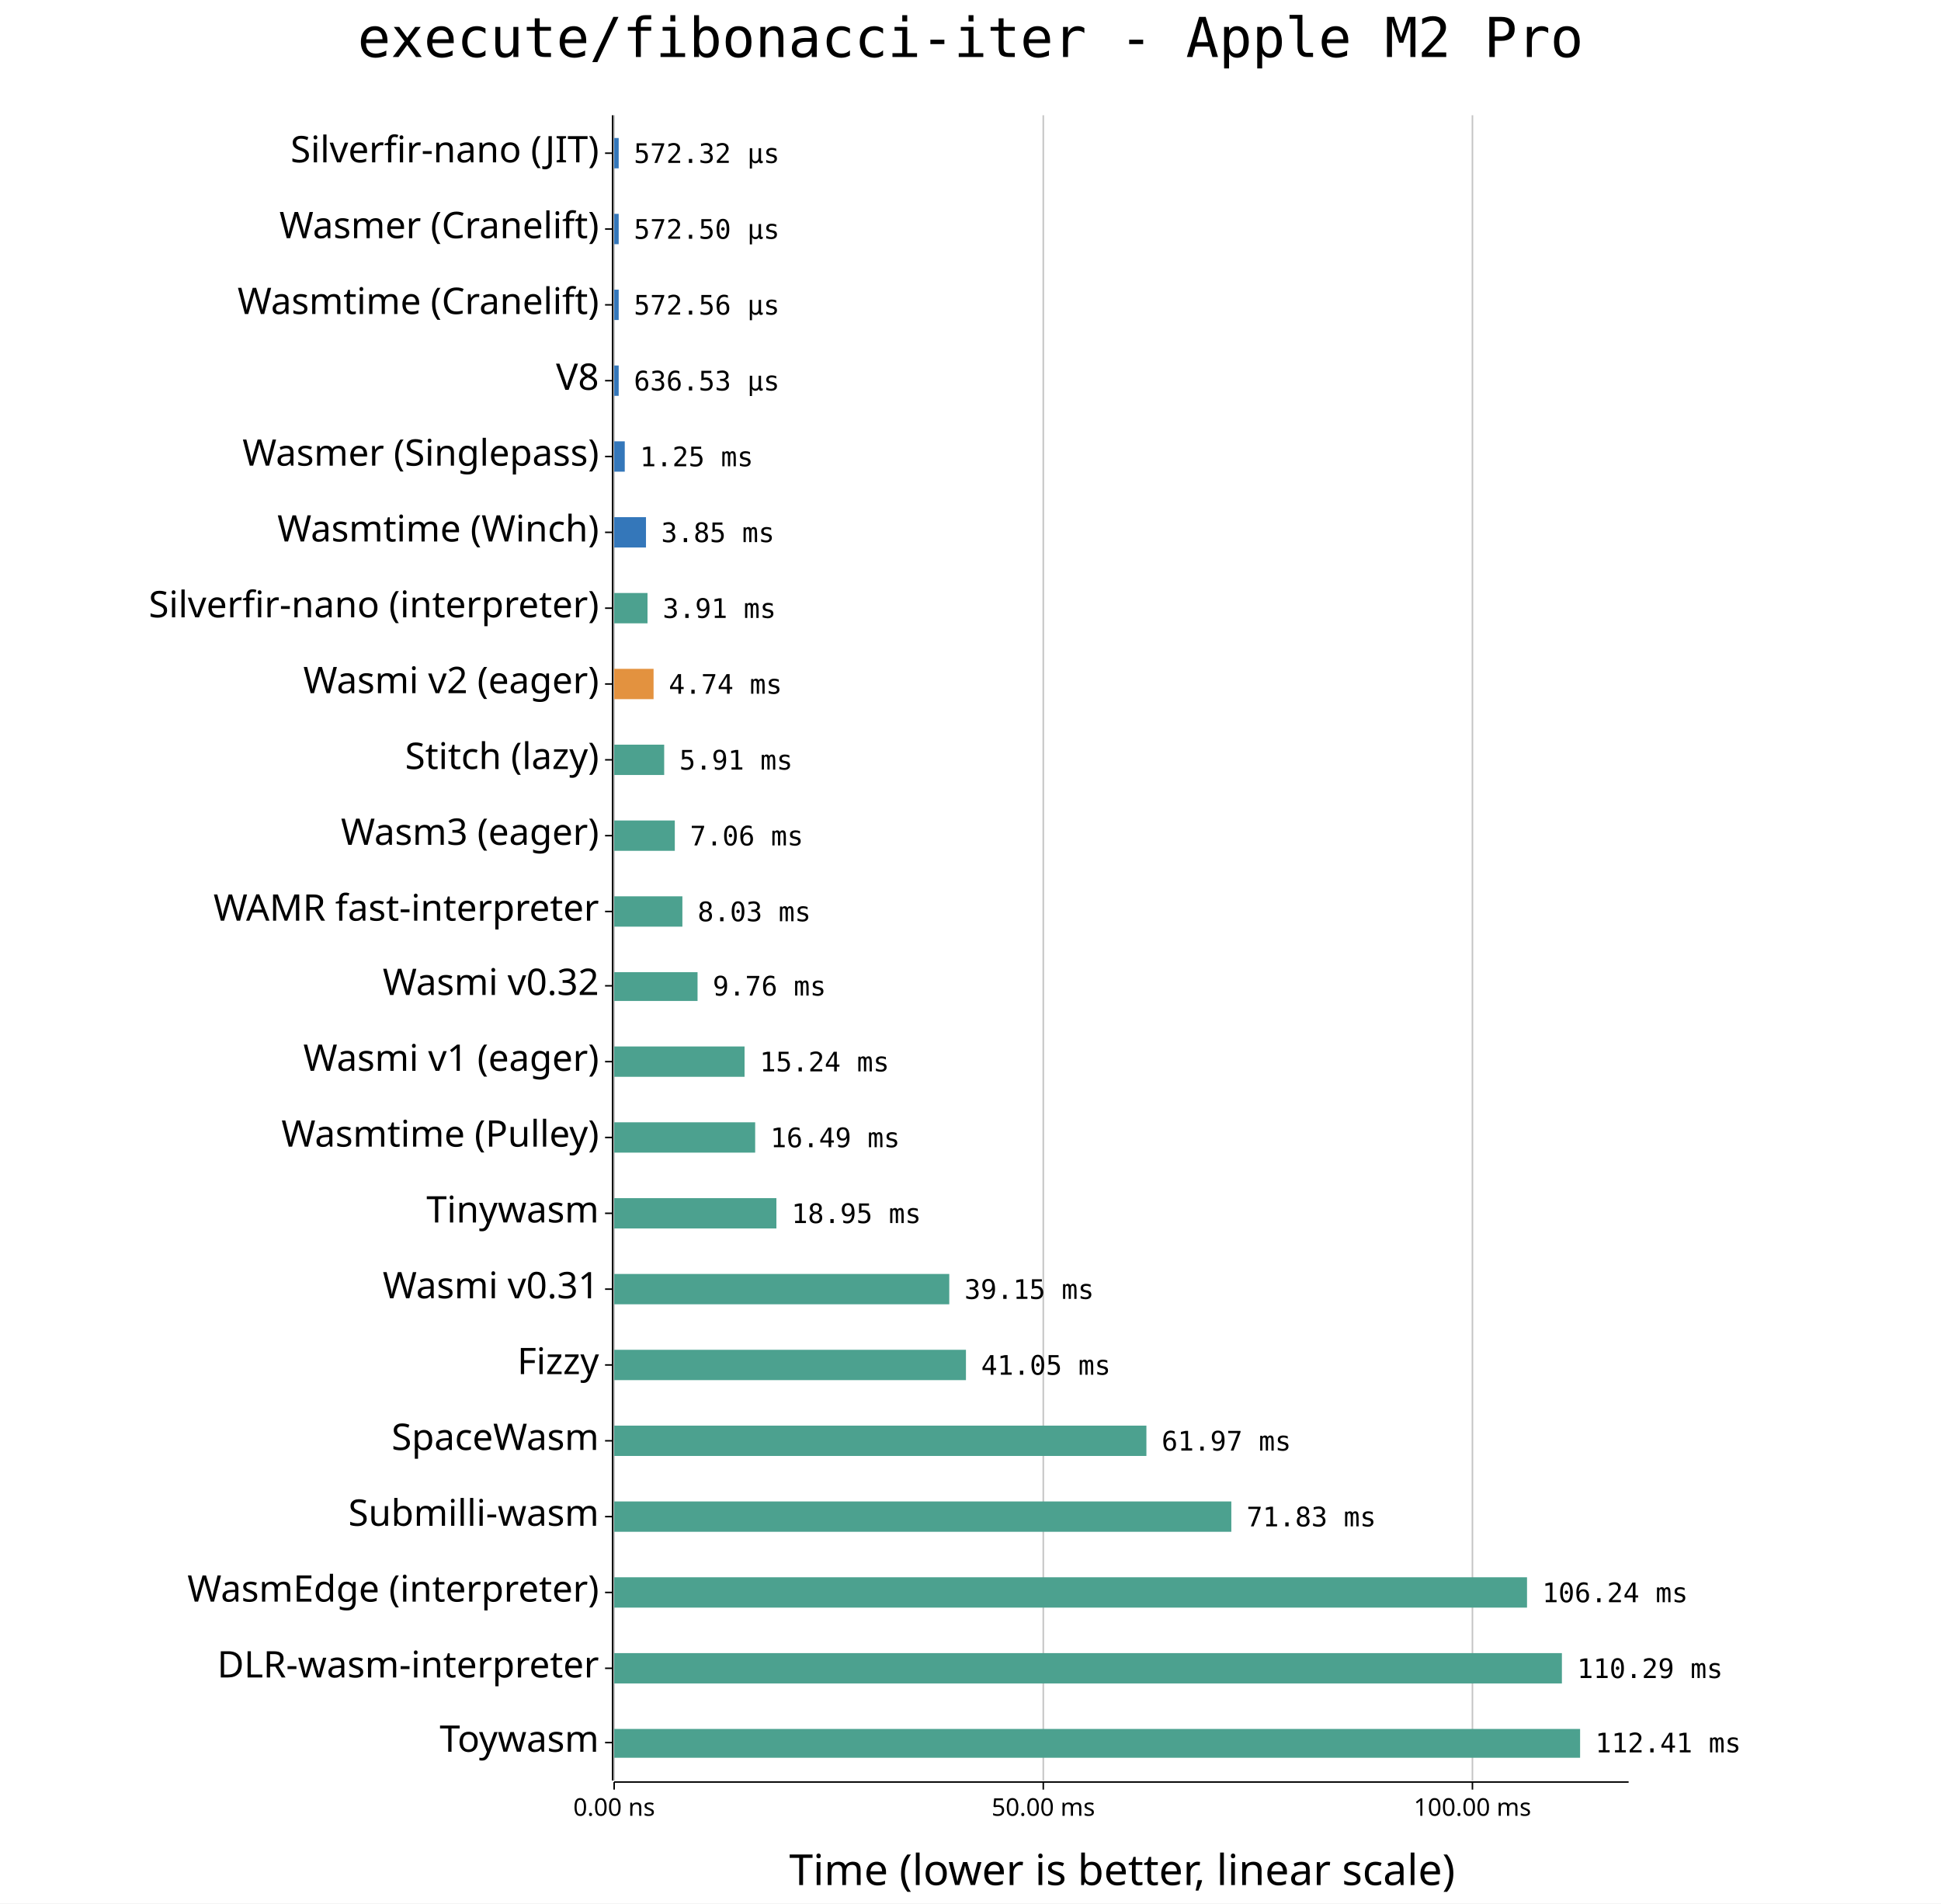
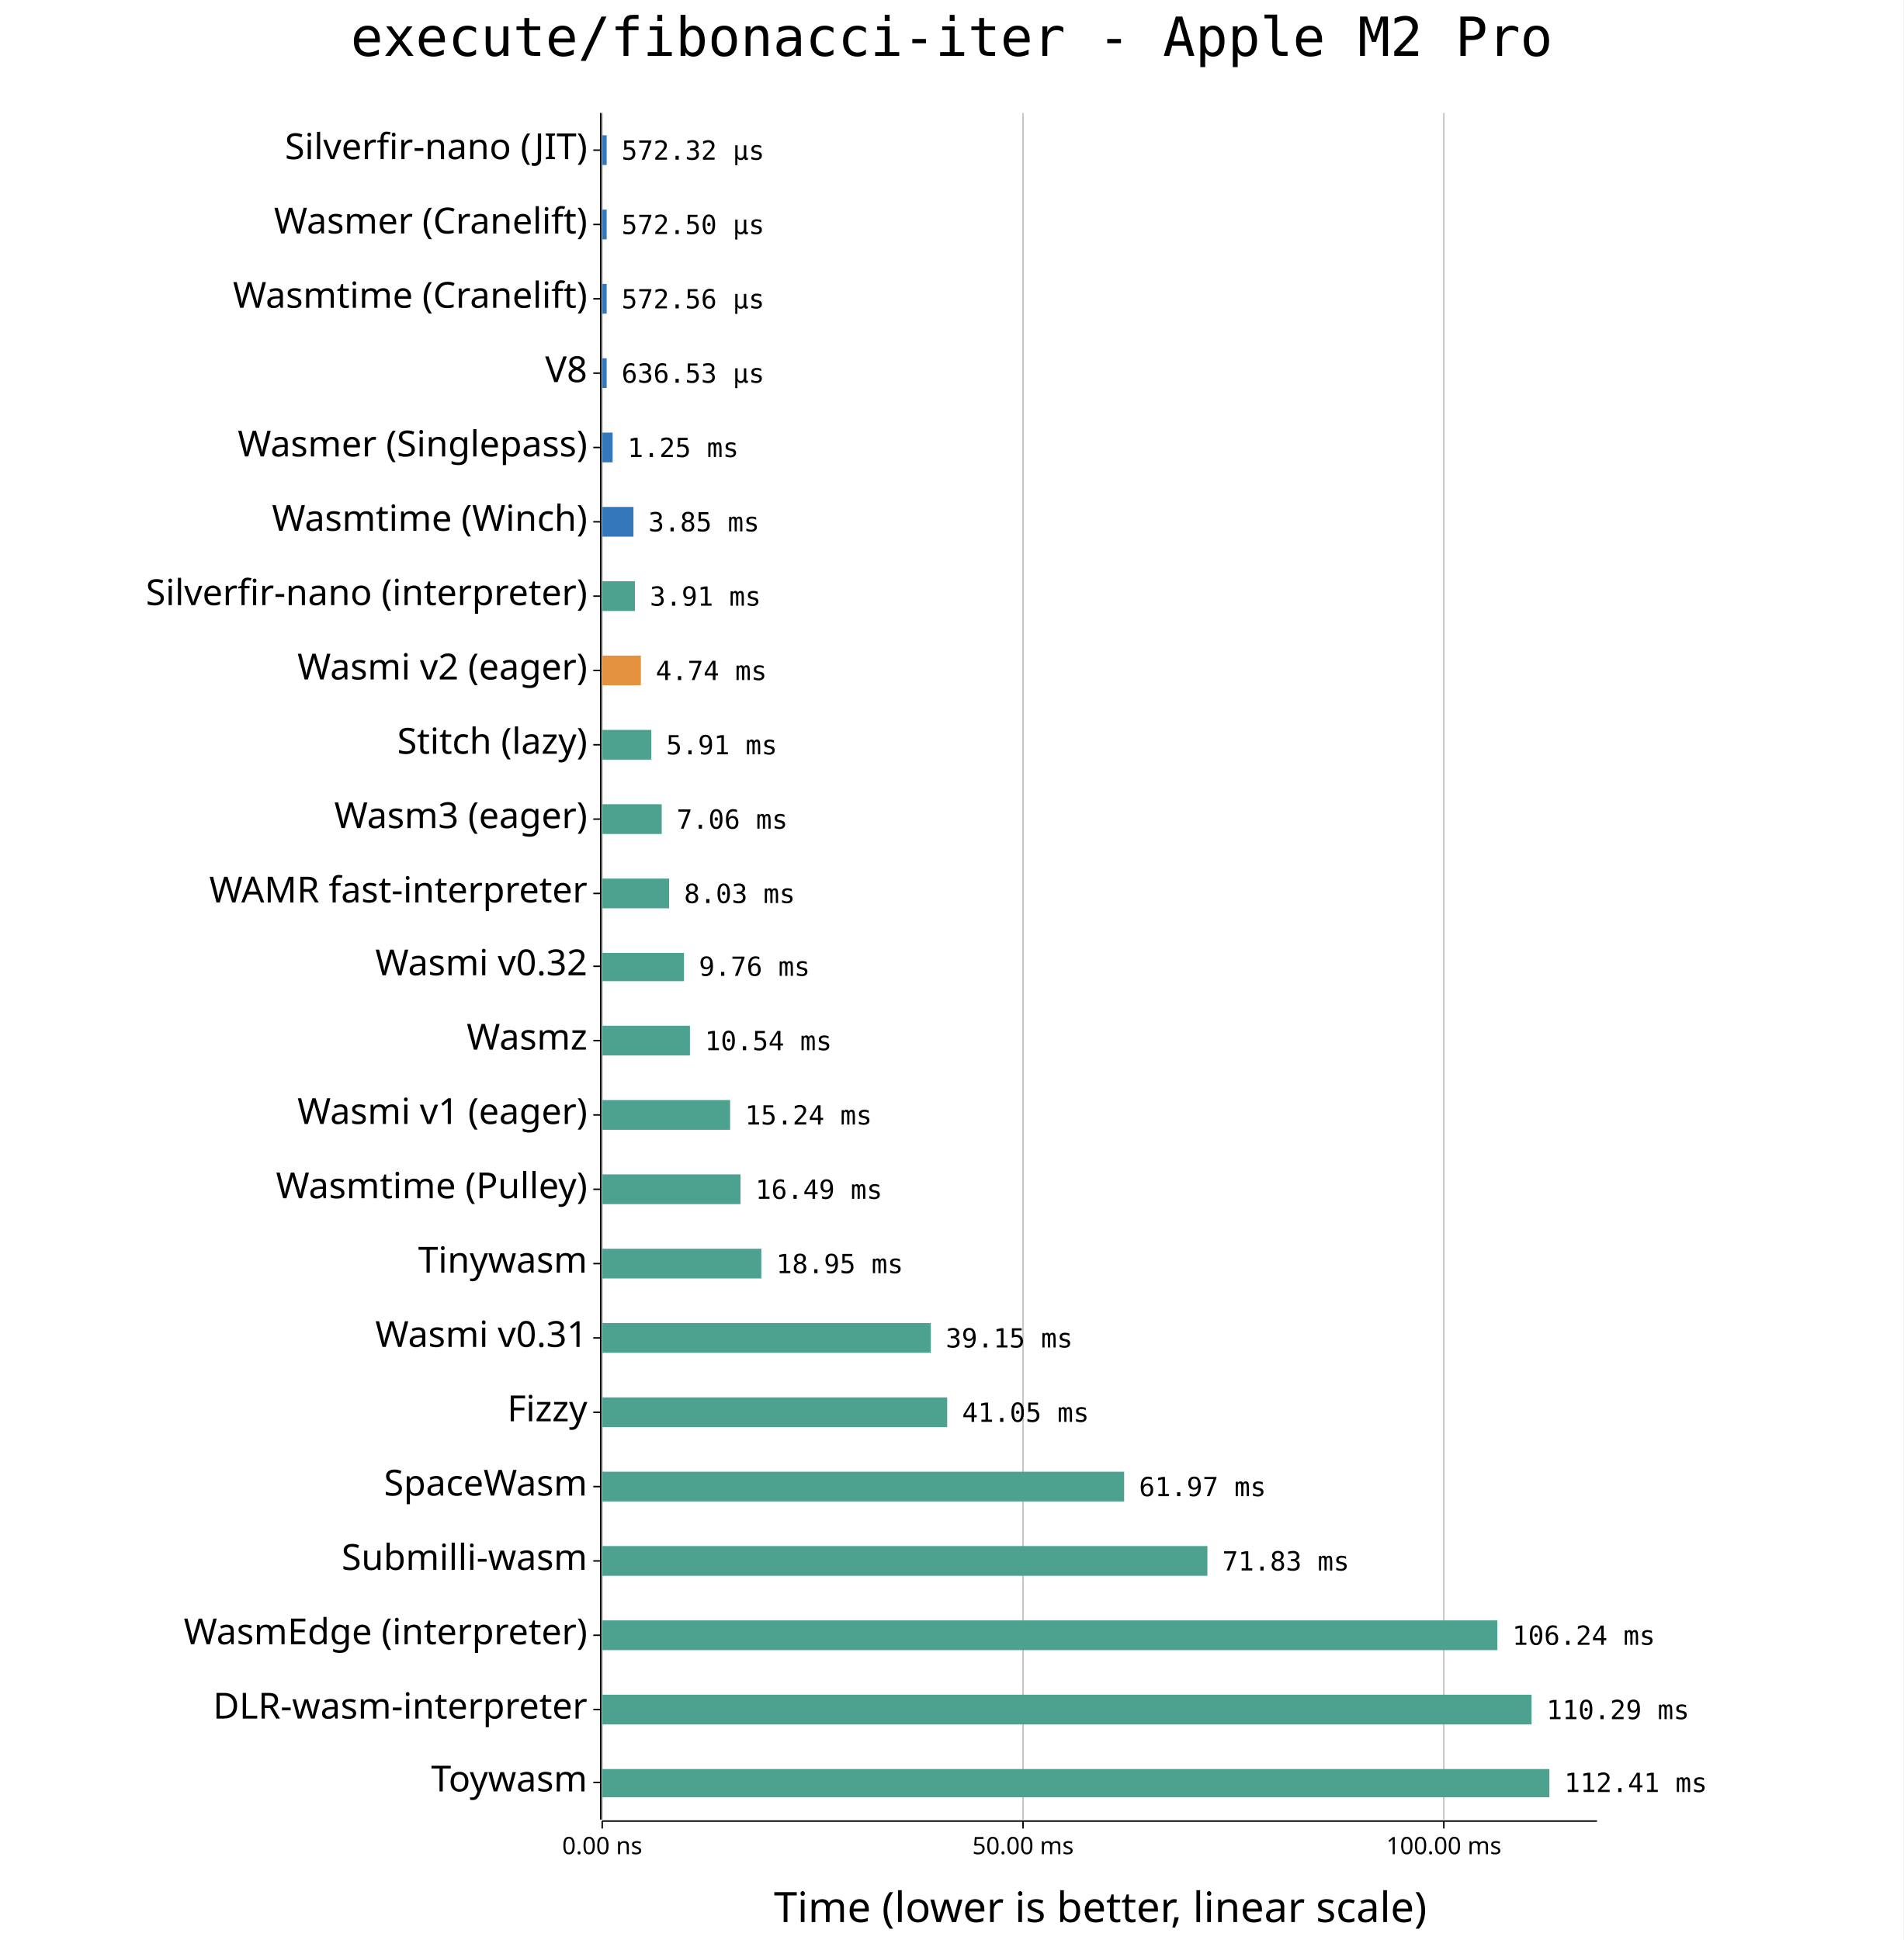
- <svg xmlns="http://www.w3.org/2000/svg" width="1280" height="1255" viewBox="0 0 1280 1255">
-   <rect x="0" y="0" width="1280" height="1255" opacity="1" fill="#FFFFFF" stroke="none" />
+ <svg xmlns="http://www.w3.org/2000/svg" width="1280" height="1305" viewBox="0 0 1280 1305">
+   <rect x="0" y="0" width="1280" height="1305" opacity="1" fill="#FFFFFF" stroke="none" />
  <text x="640" y="10" dy="0.76em" text-anchor="middle" font-family="monospace" font-size="36.29" opacity="1" fill="#000000">
execute/fibonacci-iter - Apple M2 Pro
</text>
-   <line opacity="0.1" stroke="#000000" stroke-width="1" x1="405" y1="1174" x2="405" y2="76" />
-   <line opacity="0.1" stroke="#000000" stroke-width="1" x1="688" y1="1174" x2="688" y2="76" />
-   <line opacity="0.1" stroke="#000000" stroke-width="1" x1="971" y1="1174" x2="971" y2="76" />
-   <text x="5" y="625" dy="0.76em" text-anchor="middle" font-family="sans-serif" font-size="28.226" opacity="1" fill="#000000" transform="rotate(270, 5, 625)">
+   <line opacity="0.1" stroke="#000000" stroke-width="1" x1="405" y1="1224" x2="405" y2="76" />
+   <line opacity="0.1" stroke="#000000" stroke-width="1" x1="688" y1="1224" x2="688" y2="76" />
+   <line opacity="0.1" stroke="#000000" stroke-width="1" x1="971" y1="1224" x2="971" y2="76" />
+   <text x="5" y="650" dy="0.76em" text-anchor="middle" font-family="sans-serif" font-size="28.226" opacity="1" fill="#000000" transform="rotate(270, 5, 650)">

</text>
-   <text x="740" y="1250" dy="-0.5ex" text-anchor="middle" font-family="sans-serif" font-size="28.226" opacity="1" fill="#000000">
+   <text x="740" y="1300" dy="-0.5ex" text-anchor="middle" font-family="sans-serif" font-size="28.226" opacity="1" fill="#000000">
Time (lower is better, linear scale)
</text>
-   <line opacity="0.15" stroke="#000000" stroke-width="1" x1="405" y1="1174" x2="405" y2="76" />
-   <line opacity="0.15" stroke="#000000" stroke-width="1" x1="688" y1="1174" x2="688" y2="76" />
-   <line opacity="0.15" stroke="#000000" stroke-width="1" x1="971" y1="1174" x2="971" y2="76" />
-   <polyline fill="none" opacity="1" stroke="#000000" stroke-width="1" points="404,76 404,1174 " />
-   <text x="395" y="1149" dy="0.5ex" text-anchor="end" font-family="sans-serif" font-size="24.194" opacity="1" fill="#000000">
+   <line opacity="0.15" stroke="#000000" stroke-width="1" x1="405" y1="1224" x2="405" y2="76" />
+   <line opacity="0.15" stroke="#000000" stroke-width="1" x1="688" y1="1224" x2="688" y2="76" />
+   <line opacity="0.15" stroke="#000000" stroke-width="1" x1="971" y1="1224" x2="971" y2="76" />
+   <polyline fill="none" opacity="1" stroke="#000000" stroke-width="1" points="404,76 404,1224 " />
+   <text x="395" y="1199" dy="0.5ex" text-anchor="end" font-family="sans-serif" font-size="24.194" opacity="1" fill="#000000">
Toywasm
</text>
-   <polyline fill="none" opacity="1" stroke="#000000" stroke-width="1" points="399,1149 404,1149 " />
+   <polyline fill="none" opacity="1" stroke="#000000" stroke-width="1" points="399,1199 404,1199 " />
+   <text x="395" y="1150" dy="0.5ex" text-anchor="end" font-family="sans-serif" font-size="24.194" opacity="1" fill="#000000">
+ DLR-wasm-interpreter
+ </text>
+   <polyline fill="none" opacity="1" stroke="#000000" stroke-width="1" points="399,1150 404,1150 " />
  <text x="395" y="1100" dy="0.5ex" text-anchor="end" font-family="sans-serif" font-size="24.194" opacity="1" fill="#000000">
- DLR-wasm-interpreter
+ WasmEdge (interpreter)
</text>
  <polyline fill="none" opacity="1" stroke="#000000" stroke-width="1" points="399,1100 404,1100 " />
  <text x="395" y="1050" dy="0.5ex" text-anchor="end" font-family="sans-serif" font-size="24.194" opacity="1" fill="#000000">
- WasmEdge (interpreter)
+ Submilli-wasm
</text>
  <polyline fill="none" opacity="1" stroke="#000000" stroke-width="1" points="399,1050 404,1050 " />
  <text x="395" y="1000" dy="0.5ex" text-anchor="end" font-family="sans-serif" font-size="24.194" opacity="1" fill="#000000">
- Submilli-wasm
+ SpaceWasm
</text>
  <polyline fill="none" opacity="1" stroke="#000000" stroke-width="1" points="399,1000 404,1000 " />
  <text x="395" y="950" dy="0.5ex" text-anchor="end" font-family="sans-serif" font-size="24.194" opacity="1" fill="#000000">
- SpaceWasm
+ Fizzy
</text>
  <polyline fill="none" opacity="1" stroke="#000000" stroke-width="1" points="399,950 404,950 " />
  <text x="395" y="900" dy="0.5ex" text-anchor="end" font-family="sans-serif" font-size="24.194" opacity="1" fill="#000000">
- Fizzy
+ Wasmi v0.31
</text>
  <polyline fill="none" opacity="1" stroke="#000000" stroke-width="1" points="399,900 404,900 " />
  <text x="395" y="850" dy="0.5ex" text-anchor="end" font-family="sans-serif" font-size="24.194" opacity="1" fill="#000000">
- Wasmi v0.31
+ Tinywasm
</text>
  <polyline fill="none" opacity="1" stroke="#000000" stroke-width="1" points="399,850 404,850 " />
  <text x="395" y="800" dy="0.5ex" text-anchor="end" font-family="sans-serif" font-size="24.194" opacity="1" fill="#000000">
- Tinywasm
+ Wasmtime (Pulley)
</text>
  <polyline fill="none" opacity="1" stroke="#000000" stroke-width="1" points="399,800 404,800 " />
  <text x="395" y="750" dy="0.5ex" text-anchor="end" font-family="sans-serif" font-size="24.194" opacity="1" fill="#000000">
- Wasmtime (Pulley)
+ Wasmi v1 (eager)
</text>
  <polyline fill="none" opacity="1" stroke="#000000" stroke-width="1" points="399,750 404,750 " />
  <text x="395" y="700" dy="0.5ex" text-anchor="end" font-family="sans-serif" font-size="24.194" opacity="1" fill="#000000">
- Wasmi v1 (eager)
+ Wasmz
</text>
  <polyline fill="none" opacity="1" stroke="#000000" stroke-width="1" points="399,700 404,700 " />
  <text x="395" y="650" dy="0.5ex" text-anchor="end" font-family="sans-serif" font-size="24.194" opacity="1" fill="#000000">
Wasmi v0.32
</text>
  <polyline fill="none" opacity="1" stroke="#000000" stroke-width="1" points="399,650 404,650 " />
  <text x="395" y="601" dy="0.5ex" text-anchor="end" font-family="sans-serif" font-size="24.194" opacity="1" fill="#000000">
WAMR fast-interpreter
</text>
  <polyline fill="none" opacity="1" stroke="#000000" stroke-width="1" points="399,601 404,601 " />
  <text x="395" y="551" dy="0.5ex" text-anchor="end" font-family="sans-serif" font-size="24.194" opacity="1" fill="#000000">
Wasm3 (eager)
</text>
  <polyline fill="none" opacity="1" stroke="#000000" stroke-width="1" points="399,551 404,551 " />
  <text x="395" y="501" dy="0.5ex" text-anchor="end" font-family="sans-serif" font-size="24.194" opacity="1" fill="#000000">
Stitch (lazy)
</text>
  <polyline fill="none" opacity="1" stroke="#000000" stroke-width="1" points="399,501 404,501 " />
  <text x="395" y="451" dy="0.5ex" text-anchor="end" font-family="sans-serif" font-size="24.194" opacity="1" fill="#000000">
Wasmi v2 (eager)
</text>
  <polyline fill="none" opacity="1" stroke="#000000" stroke-width="1" points="399,451 404,451 " />
  <text x="395" y="401" dy="0.5ex" text-anchor="end" font-family="sans-serif" font-size="24.194" opacity="1" fill="#000000">
Silverfir-nano (interpreter)
</text>
  <polyline fill="none" opacity="1" stroke="#000000" stroke-width="1" points="399,401 404,401 " />
  <text x="395" y="351" dy="0.5ex" text-anchor="end" font-family="sans-serif" font-size="24.194" opacity="1" fill="#000000">
Wasmtime (Winch)
</text>
  <polyline fill="none" opacity="1" stroke="#000000" stroke-width="1" points="399,351 404,351 " />
  <text x="395" y="301" dy="0.5ex" text-anchor="end" font-family="sans-serif" font-size="24.194" opacity="1" fill="#000000">
Wasmer (Singlepass)
</text>
  <polyline fill="none" opacity="1" stroke="#000000" stroke-width="1" points="399,301 404,301 " />
  <text x="395" y="251" dy="0.5ex" text-anchor="end" font-family="sans-serif" font-size="24.194" opacity="1" fill="#000000">
V8
</text>
  <polyline fill="none" opacity="1" stroke="#000000" stroke-width="1" points="399,251 404,251 " />
  <text x="395" y="201" dy="0.5ex" text-anchor="end" font-family="sans-serif" font-size="24.194" opacity="1" fill="#000000">
Wasmtime (Cranelift)
</text>
  <polyline fill="none" opacity="1" stroke="#000000" stroke-width="1" points="399,201 404,201 " />
  <text x="395" y="151" dy="0.5ex" text-anchor="end" font-family="sans-serif" font-size="24.194" opacity="1" fill="#000000">
Wasmer (Cranelift)
</text>
  <polyline fill="none" opacity="1" stroke="#000000" stroke-width="1" points="399,151 404,151 " />
  <text x="395" y="101" dy="0.5ex" text-anchor="end" font-family="sans-serif" font-size="24.194" opacity="1" fill="#000000">
Silverfir-nano (JIT)
</text>
  <polyline fill="none" opacity="1" stroke="#000000" stroke-width="1" points="399,101 404,101 " />
-   <polyline fill="none" opacity="1" stroke="#000000" stroke-width="1" points="405,1175 1074,1175 " />
-   <text x="405" y="1185" dy="0.76em" text-anchor="middle" font-family="sans-serif" font-size="16.129" opacity="1" fill="#000000">
+   <polyline fill="none" opacity="1" stroke="#000000" stroke-width="1" points="405,1225 1074,1225 " />
+   <text x="405" y="1235" dy="0.76em" text-anchor="middle" font-family="sans-serif" font-size="16.129" opacity="1" fill="#000000">
0.00 ns
</text>
-   <polyline fill="none" opacity="1" stroke="#000000" stroke-width="1" points="405,1175 405,1180 " />
-   <text x="688" y="1185" dy="0.76em" text-anchor="middle" font-family="sans-serif" font-size="16.129" opacity="1" fill="#000000">
+   <polyline fill="none" opacity="1" stroke="#000000" stroke-width="1" points="405,1225 405,1230 " />
+   <text x="688" y="1235" dy="0.76em" text-anchor="middle" font-family="sans-serif" font-size="16.129" opacity="1" fill="#000000">
50.00 ms
</text>
-   <polyline fill="none" opacity="1" stroke="#000000" stroke-width="1" points="688,1175 688,1180 " />
-   <text x="971" y="1185" dy="0.76em" text-anchor="middle" font-family="sans-serif" font-size="16.129" opacity="1" fill="#000000">
+   <polyline fill="none" opacity="1" stroke="#000000" stroke-width="1" points="688,1225 688,1230 " />
+   <text x="971" y="1235" dy="0.76em" text-anchor="middle" font-family="sans-serif" font-size="16.129" opacity="1" fill="#000000">
100.00 ms
</text>
-   <polyline fill="none" opacity="1" stroke="#000000" stroke-width="1" points="971,1175 971,1180 " />
+   <polyline fill="none" opacity="1" stroke="#000000" stroke-width="1" points="971,1225 971,1230 " />
+   <rect x="405" y="441" width="26" height="20" opacity="1" fill="#E3923F" stroke="none" />
+   <rect x="405" y="1090" width="602" height="20" opacity="1" fill="#4CA18F" stroke="none" />
+   <rect x="405" y="990" width="351" height="20" opacity="1" fill="#4CA18F" stroke="none" />
+   <rect x="405" y="1040" width="407" height="20" opacity="1" fill="#4CA18F" stroke="none" />
+   <rect x="405" y="91" width="3" height="20" opacity="1" fill="#3477BA" stroke="none" />
+   <rect x="405" y="740" width="86" height="20" opacity="1" fill="#4CA18F" stroke="none" />
+   <rect x="405" y="790" width="93" height="20" opacity="1" fill="#4CA18F" stroke="none" />
+   <rect x="405" y="840" width="107" height="20" opacity="1" fill="#4CA18F" stroke="none" />
+   <rect x="405" y="690" width="59" height="20" opacity="1" fill="#4CA18F" stroke="none" />
+   <rect x="405" y="241" width="3" height="20" opacity="1" fill="#3477BA" stroke="none" />
+   <rect x="405" y="1140" width="625" height="20" opacity="1" fill="#4CA18F" stroke="none" />
+   <rect x="405" y="341" width="21" height="20" opacity="1" fill="#3477BA" stroke="none" />
+   <rect x="405" y="641" width="55" height="19" opacity="1" fill="#4CA18F" stroke="none" />
+   <rect x="405" y="1190" width="637" height="19" opacity="1" fill="#4CA18F" stroke="none" />
+   <rect x="405" y="541" width="40" height="20" opacity="1" fill="#4CA18F" stroke="none" />
  <rect x="405" y="191" width="3" height="20" opacity="1" fill="#3477BA" stroke="none" />
-   <rect x="405" y="91" width="3" height="20" opacity="1" fill="#3477BA" stroke="none" />
-   <rect x="405" y="1040" width="602" height="20" opacity="1" fill="#4CA18F" stroke="none" />
-   <rect x="405" y="940" width="351" height="20" opacity="1" fill="#4CA18F" stroke="none" />
-   <rect x="405" y="1090" width="625" height="20" opacity="1" fill="#4CA18F" stroke="none" />
-   <rect x="405" y="890" width="232" height="20" opacity="1" fill="#4CA18F" stroke="none" />
+   <rect x="405" y="491" width="33" height="20" opacity="1" fill="#4CA18F" stroke="none" />
+   <rect x="405" y="940" width="232" height="20" opacity="1" fill="#4CA18F" stroke="none" />
+   <rect x="405" y="391" width="22" height="20" opacity="1" fill="#4CA18F" stroke="none" />
+   <rect x="405" y="890" width="221" height="20" opacity="1" fill="#4CA18F" stroke="none" />
+   <rect x="405" y="291" width="7" height="20" opacity="1" fill="#3477BA" stroke="none" />
+   <rect x="405" y="141" width="3" height="20" opacity="1" fill="#3477BA" stroke="none" />
  <rect x="405" y="591" width="45" height="20" opacity="1" fill="#4CA18F" stroke="none" />
-   <rect x="405" y="441" width="26" height="20" opacity="1" fill="#E3923F" stroke="none" />
-   <rect x="405" y="341" width="21" height="20" opacity="1" fill="#3477BA" stroke="none" />
-   <rect x="405" y="491" width="33" height="20" opacity="1" fill="#4CA18F" stroke="none" />
-   <rect x="405" y="291" width="7" height="20" opacity="1" fill="#3477BA" stroke="none" />
-   <rect x="405" y="690" width="86" height="20" opacity="1" fill="#4CA18F" stroke="none" />
-   <rect x="405" y="241" width="3" height="20" opacity="1" fill="#3477BA" stroke="none" />
-   <rect x="405" y="790" width="107" height="20" opacity="1" fill="#4CA18F" stroke="none" />
-   <rect x="405" y="541" width="40" height="20" opacity="1" fill="#4CA18F" stroke="none" />
-   <rect x="405" y="990" width="407" height="20" opacity="1" fill="#4CA18F" stroke="none" />
-   <rect x="405" y="740" width="93" height="20" opacity="1" fill="#4CA18F" stroke="none" />
-   <rect x="405" y="641" width="55" height="19" opacity="1" fill="#4CA18F" stroke="none" />
-   <rect x="405" y="840" width="221" height="20" opacity="1" fill="#4CA18F" stroke="none" />
-   <rect x="405" y="141" width="3" height="20" opacity="1" fill="#3477BA" stroke="none" />
-   <rect x="405" y="1140" width="637" height="19" opacity="1" fill="#4CA18F" stroke="none" />
-   <rect x="405" y="391" width="22" height="20" opacity="1" fill="#4CA18F" stroke="none" />
-   <text x="1052" y="1151" dy="0.5ex" text-anchor="start" font-family="monospace" font-size="17.742" opacity="1" fill="#000000">
+   <text x="1052" y="1201" dy="0.5ex" text-anchor="start" font-family="monospace" font-size="17.742" opacity="1" fill="#000000">
112.41 ms
</text>
-   <text x="1040" y="1102" dy="0.5ex" text-anchor="start" font-family="monospace" font-size="17.742" opacity="1" fill="#000000">
+   <text x="1040" y="1152" dy="0.5ex" text-anchor="start" font-family="monospace" font-size="17.742" opacity="1" fill="#000000">
110.29 ms
</text>
-   <text x="1017" y="1052" dy="0.5ex" text-anchor="start" font-family="monospace" font-size="17.742" opacity="1" fill="#000000">
+   <text x="1017" y="1102" dy="0.5ex" text-anchor="start" font-family="monospace" font-size="17.742" opacity="1" fill="#000000">
106.24 ms
</text>
-   <text x="822" y="1002" dy="0.5ex" text-anchor="start" font-family="monospace" font-size="17.742" opacity="1" fill="#000000">
+   <text x="822" y="1052" dy="0.5ex" text-anchor="start" font-family="monospace" font-size="17.742" opacity="1" fill="#000000">
71.83 ms
</text>
-   <text x="766" y="952" dy="0.5ex" text-anchor="start" font-family="monospace" font-size="17.742" opacity="1" fill="#000000">
+   <text x="766" y="1002" dy="0.5ex" text-anchor="start" font-family="monospace" font-size="17.742" opacity="1" fill="#000000">
61.97 ms
</text>
-   <text x="647" y="902" dy="0.5ex" text-anchor="start" font-family="monospace" font-size="17.742" opacity="1" fill="#000000">
+   <text x="647" y="952" dy="0.5ex" text-anchor="start" font-family="monospace" font-size="17.742" opacity="1" fill="#000000">
41.05 ms
</text>
-   <text x="636" y="852" dy="0.5ex" text-anchor="start" font-family="monospace" font-size="17.742" opacity="1" fill="#000000">
+   <text x="636" y="902" dy="0.5ex" text-anchor="start" font-family="monospace" font-size="17.742" opacity="1" fill="#000000">
39.15 ms
</text>
-   <text x="522" y="802" dy="0.5ex" text-anchor="start" font-family="monospace" font-size="17.742" opacity="1" fill="#000000">
+   <text x="522" y="852" dy="0.5ex" text-anchor="start" font-family="monospace" font-size="17.742" opacity="1" fill="#000000">
18.95 ms
</text>
-   <text x="508" y="752" dy="0.5ex" text-anchor="start" font-family="monospace" font-size="17.742" opacity="1" fill="#000000">
+   <text x="508" y="802" dy="0.5ex" text-anchor="start" font-family="monospace" font-size="17.742" opacity="1" fill="#000000">
16.49 ms
</text>
-   <text x="501" y="702" dy="0.5ex" text-anchor="start" font-family="monospace" font-size="17.742" opacity="1" fill="#000000">
+   <text x="501" y="752" dy="0.5ex" text-anchor="start" font-family="monospace" font-size="17.742" opacity="1" fill="#000000">
15.24 ms
+ </text>
+   <text x="474" y="702" dy="0.5ex" text-anchor="start" font-family="monospace" font-size="17.742" opacity="1" fill="#000000">
+ 10.54 ms
</text>
  <text x="470" y="652" dy="0.5ex" text-anchor="start" font-family="monospace" font-size="17.742" opacity="1" fill="#000000">
9.76 ms
</text>
  <text x="460" y="603" dy="0.5ex" text-anchor="start" font-family="monospace" font-size="17.742" opacity="1" fill="#000000">
8.03 ms
</text>
  <text x="455" y="553" dy="0.5ex" text-anchor="start" font-family="monospace" font-size="17.742" opacity="1" fill="#000000">
7.06 ms
</text>
  <text x="448" y="503" dy="0.5ex" text-anchor="start" font-family="monospace" font-size="17.742" opacity="1" fill="#000000">
5.91 ms
</text>
  <text x="441" y="453" dy="0.5ex" text-anchor="start" font-family="monospace" font-size="17.742" opacity="1" fill="#000000">
4.74 ms
</text>
  <text x="437" y="403" dy="0.5ex" text-anchor="start" font-family="monospace" font-size="17.742" opacity="1" fill="#000000">
3.91 ms
</text>
  <text x="436" y="353" dy="0.5ex" text-anchor="start" font-family="monospace" font-size="17.742" opacity="1" fill="#000000">
3.85 ms
</text>
  <text x="422" y="303" dy="0.5ex" text-anchor="start" font-family="monospace" font-size="17.742" opacity="1" fill="#000000">
1.25 ms
</text>
  <text x="418" y="253" dy="0.5ex" text-anchor="start" font-family="monospace" font-size="17.742" opacity="1" fill="#000000">
636.53 µs
</text>
  <text x="418" y="203" dy="0.5ex" text-anchor="start" font-family="monospace" font-size="17.742" opacity="1" fill="#000000">
572.56 µs
</text>
  <text x="418" y="153" dy="0.5ex" text-anchor="start" font-family="monospace" font-size="17.742" opacity="1" fill="#000000">
572.50 µs
</text>
  <text x="418" y="103" dy="0.5ex" text-anchor="start" font-family="monospace" font-size="17.742" opacity="1" fill="#000000">
572.32 µs
</text>
</svg>
